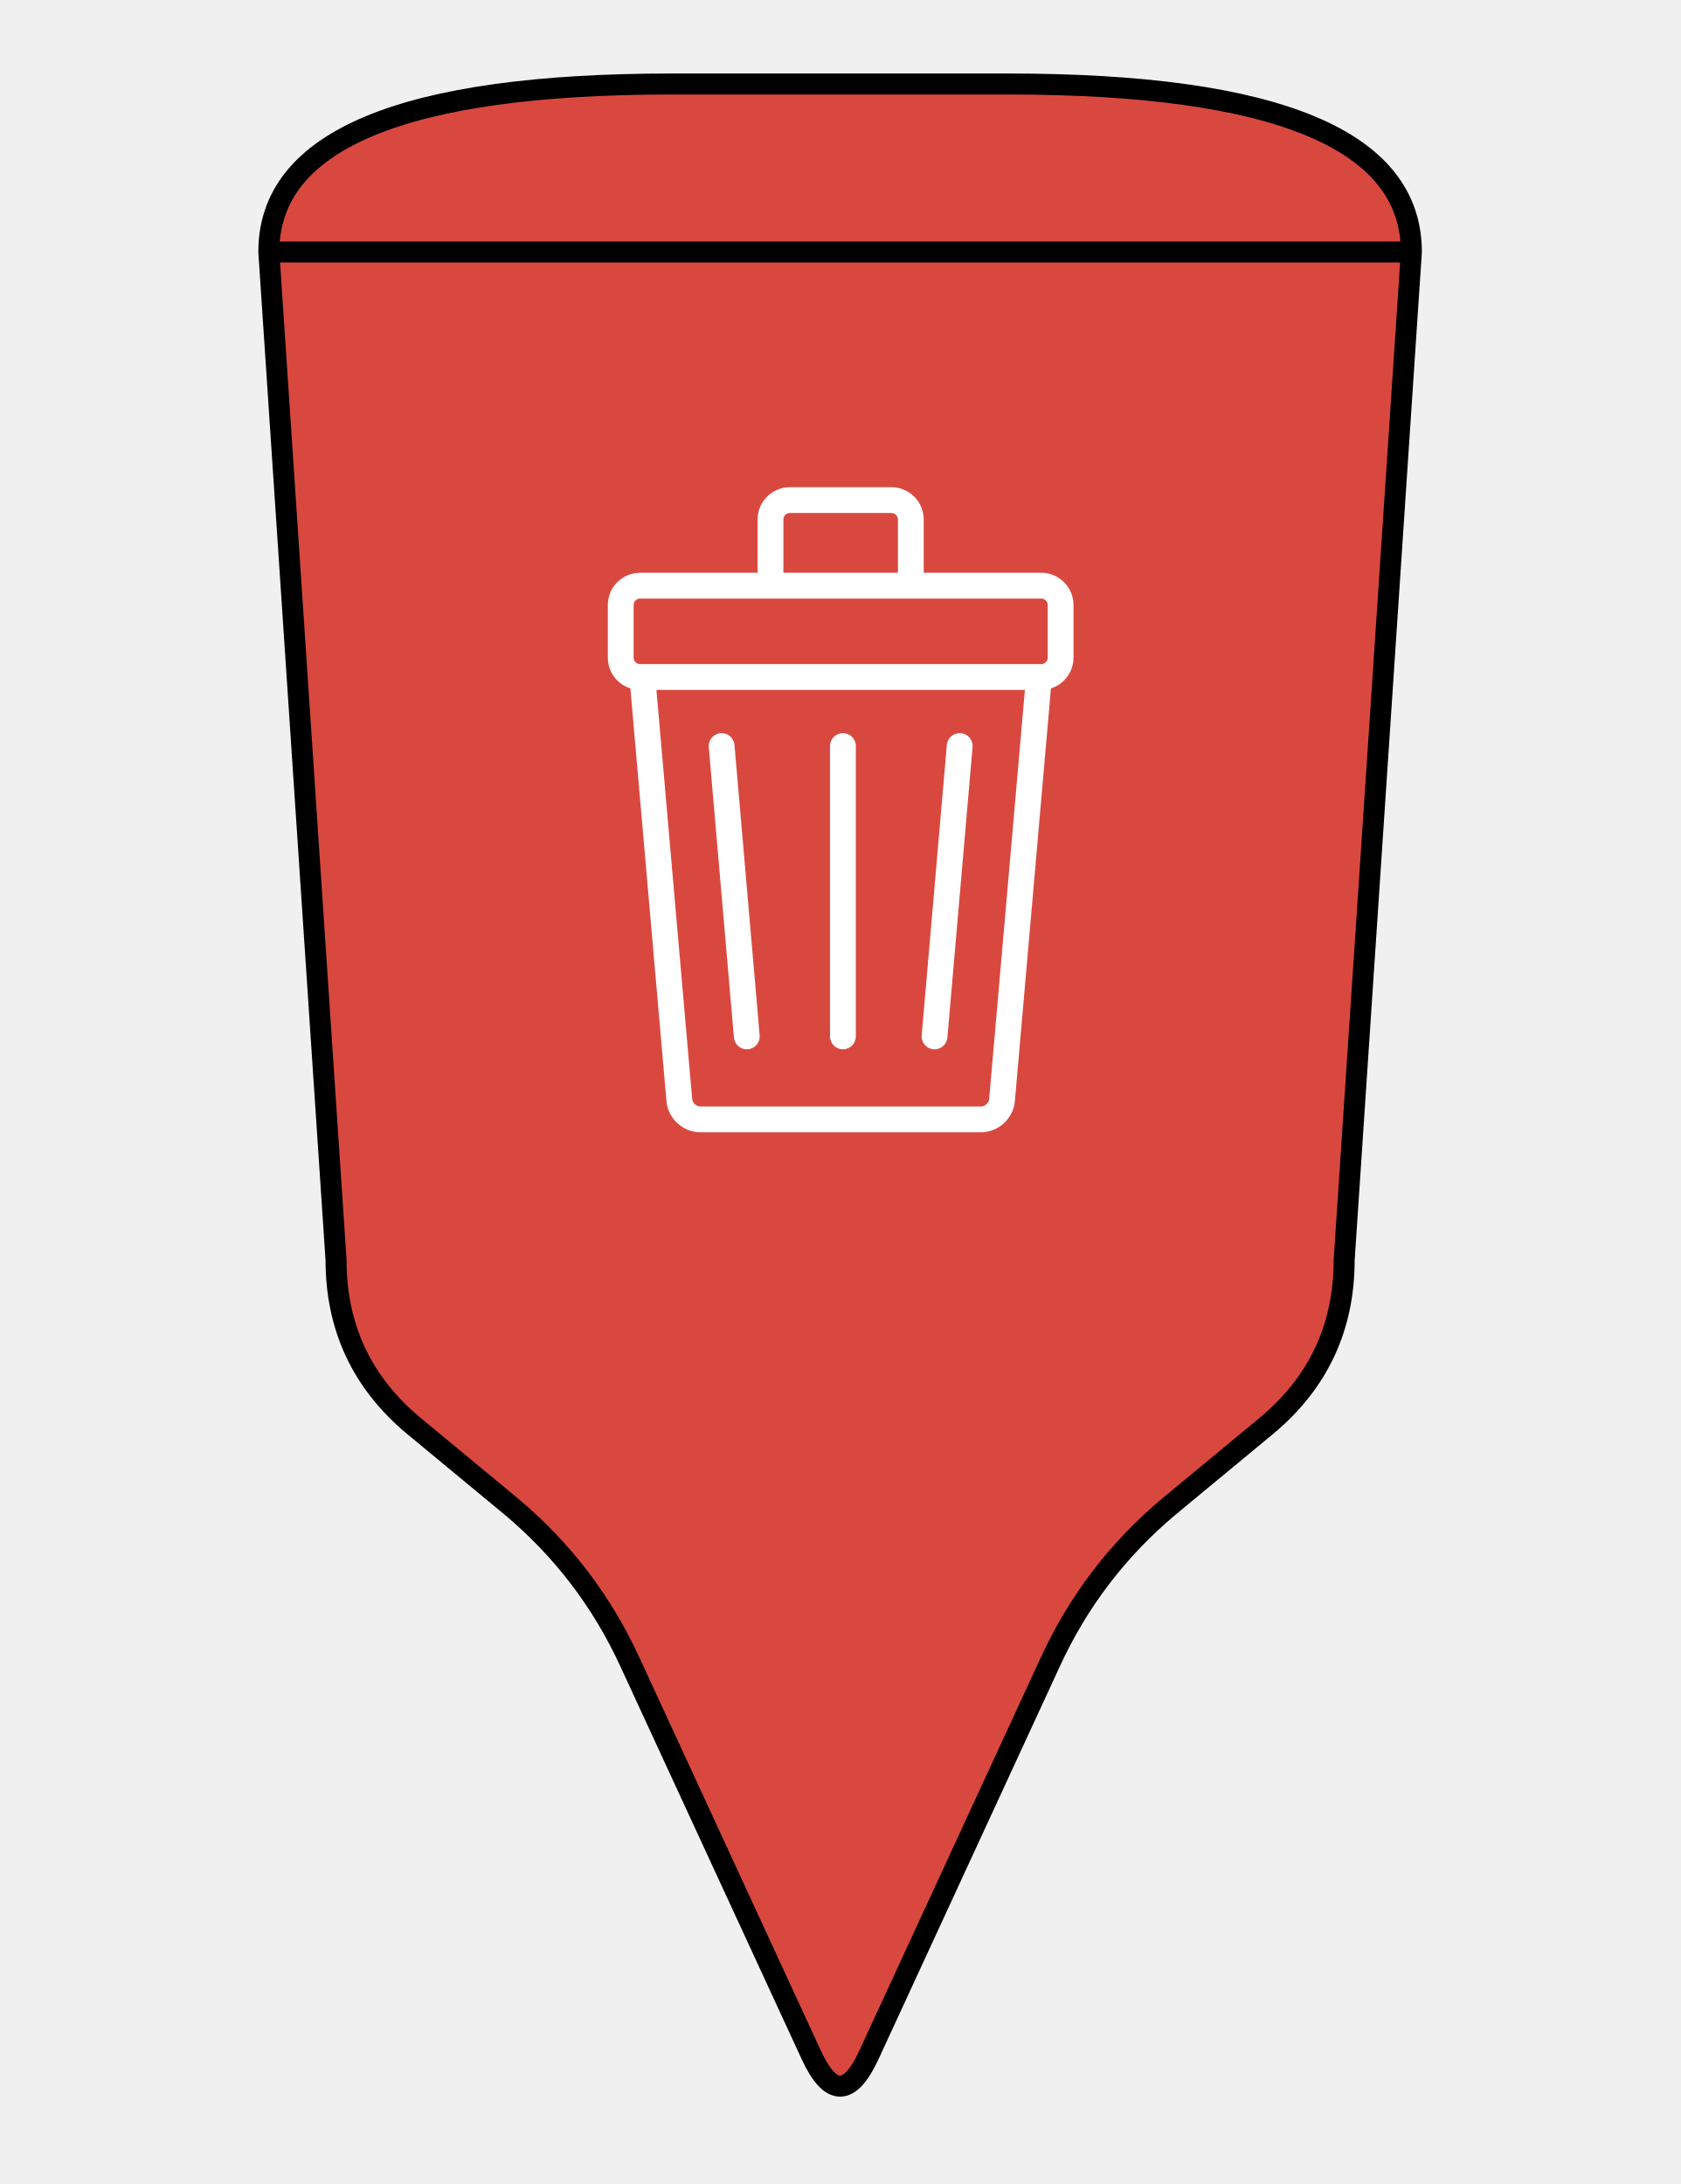
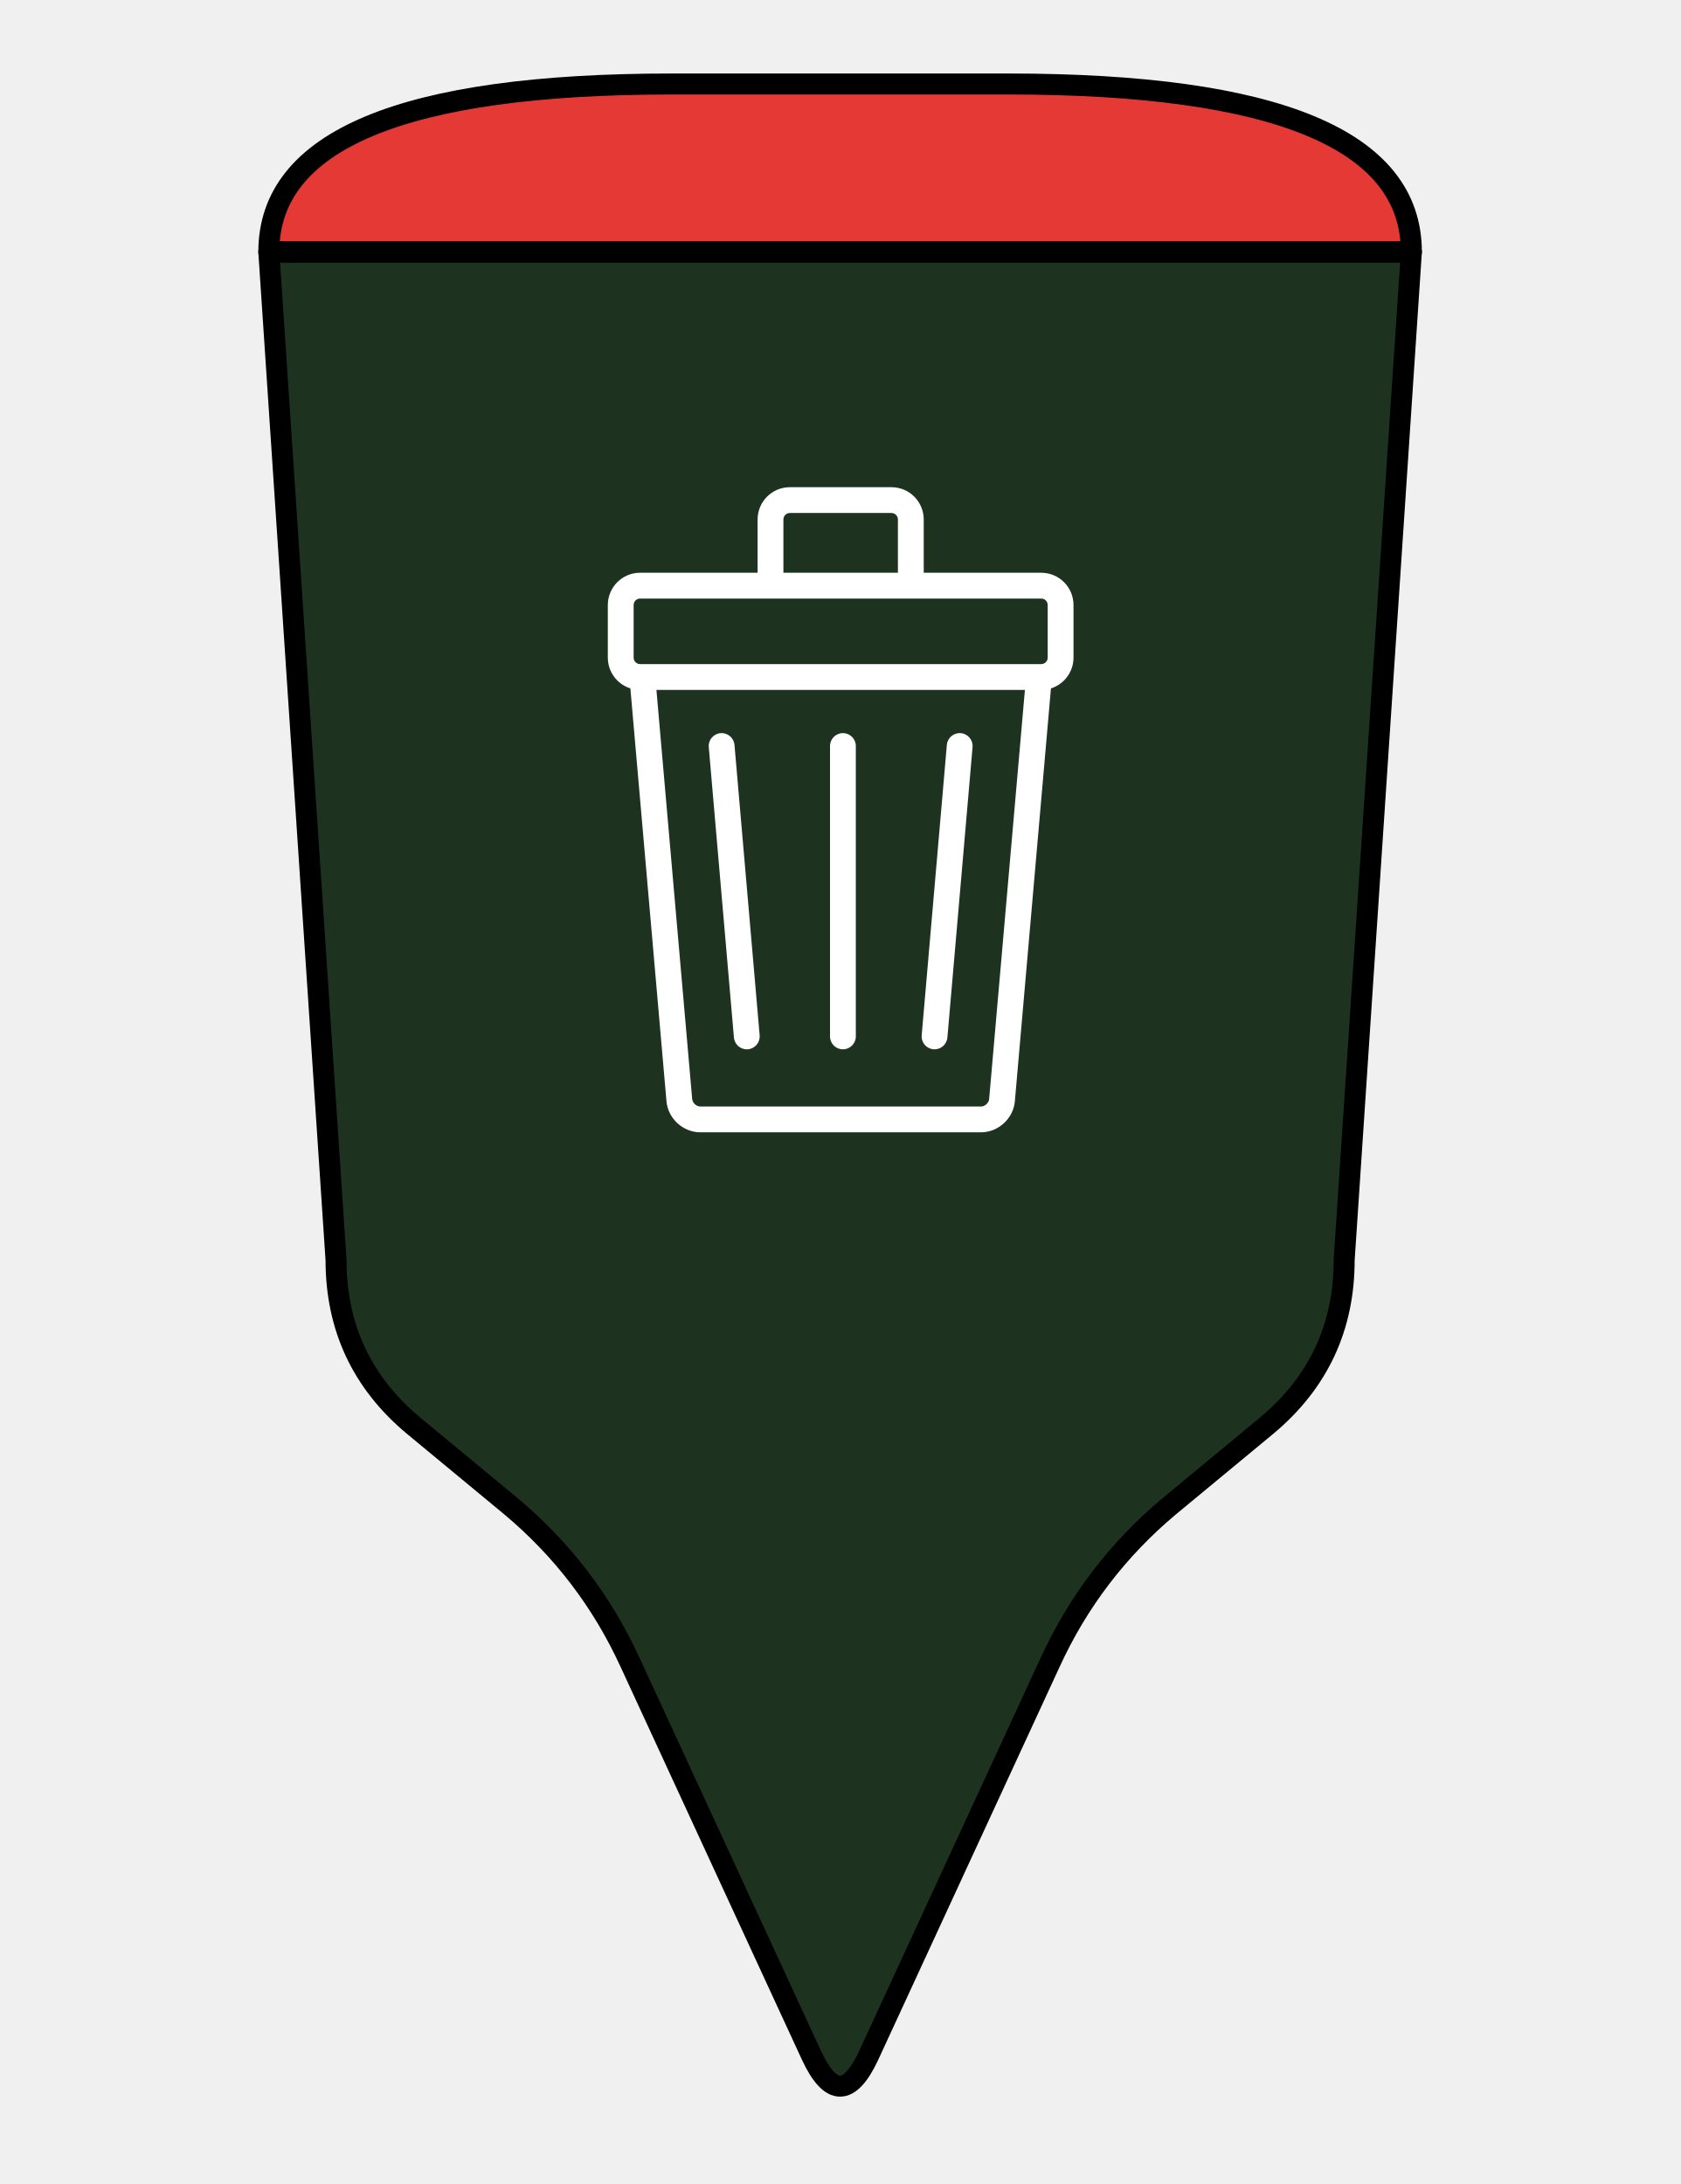
<svg xmlns="http://www.w3.org/2000/svg" width="200" height="260" viewBox="0 0 200 260">
-   <path d="     M 80 10     L 120 10     Q 168 10 168 30     L 160 150     Q 160 162 150.8 169.7     L 139.2 179.3     Q 130 187 125 197.9     L 103.4 244.7     Q 100 252 96.6 244.7     L 75 197.9     Q 70 187 60.8 179.3     L 49.2 169.7     Q 40 162 40 150     L 32 30     Q 32 10 80 10     Z" fill="#D9483F" stroke="#000000" stroke-width="2.5" stroke-linejoin="round" />
+   <path d="     M 80 10     L 120 10     Q 168 10 168 30     L 32 30     Q 32 10 80 10     Z" fill="#E53935" stroke="#000000" stroke-width="2.5" stroke-linejoin="round" />
+   <path d="     M 168 30     L 160 150     Q 160 162 150.8 169.7     L 139.2 179.3     Q 130 187 125 197.9     L 103.4 244.7     Q 100 252 96.6 244.7     L 75 197.9     Q 70 187 60.8 179.3     L 49.2 169.7     Q 40 162 40 150     L 32 30     Z" fill="#1D3320" stroke="#000000" stroke-width="2.5" stroke-linejoin="round" />
  <line x1="32" y1="30" x2="168" y2="30" stroke="#000000" stroke-width="2.5" />
  <g transform="translate(61.6,58) scale(0.075)" fill="#FFFFFF">
    <path d="M831.24 280.772c5.657 0 10.24-4.583 10.24-10.24v-83.528c0-5.657-4.583-10.24-10.24-10.24H194.558a10.238 10.238 0 00-10.24 10.24v83.528c0 5.657 4.583 10.24 10.24 10.24H831.24zm0 40.96H194.558c-28.278 0-51.2-22.922-51.2-51.2v-83.528c0-28.278 22.922-51.2 51.2-51.2H831.24c28.278 0 51.2 22.922 51.2 51.2v83.528c0 28.278-22.922 51.2-51.2 51.2z" />
    <path d="M806.809 304.688l-58.245 666.45c-.544 6.246-6.714 11.9-12.99 11.9H290.226c-6.276 0-12.447-5.654-12.99-11.893L218.99 304.688c-.985-11.268-10.917-19.604-22.185-18.619s-19.604 10.917-18.619 22.185l58.245 666.45c2.385 27.401 26.278 49.294 53.795 49.294h445.348c27.517 0 51.41-21.893 53.796-49.301l58.244-666.443c.985-11.268-7.351-21.201-18.619-22.185s-21.201 7.351-22.185 18.619zM422.02 155.082V51.3c0-5.726 4.601-10.342 10.24-10.342h161.28c5.639 0 10.24 4.617 10.24 10.342v103.782c0 11.311 9.169 20.48 20.48 20.48s20.48-9.169 20.48-20.48V51.3c0-28.316-22.908-51.302-51.2-51.302H432.26c-28.292 0-51.2 22.987-51.2 51.302v103.782c0 11.311 9.169 20.48 20.48 20.48s20.48-9.169 20.48-20.48z" />
    <path d="M496.004 410.821v460.964c0 11.311 9.169 20.48 20.48 20.48s20.48-9.169 20.48-20.48V410.821c0-11.311-9.169-20.48-20.48-20.48s-20.48 9.169-20.48 20.48zm-192.435 1.767l39.936 460.964c.976 11.269 10.903 19.612 22.171 18.636s19.612-10.903 18.636-22.171l-39.936-460.964c-.976-11.269-10.903-19.612-22.171-18.636s-19.612 10.903-18.636 22.171zm377.856-3.535l-39.936 460.964c-.976 11.269 7.367 21.195 18.636 22.171s21.195-7.367 22.171-18.636l39.936-460.964c.976-11.269-7.367-21.195-18.636-22.171s-21.195 7.367-22.171 18.636z" />
  </g>
</svg>
